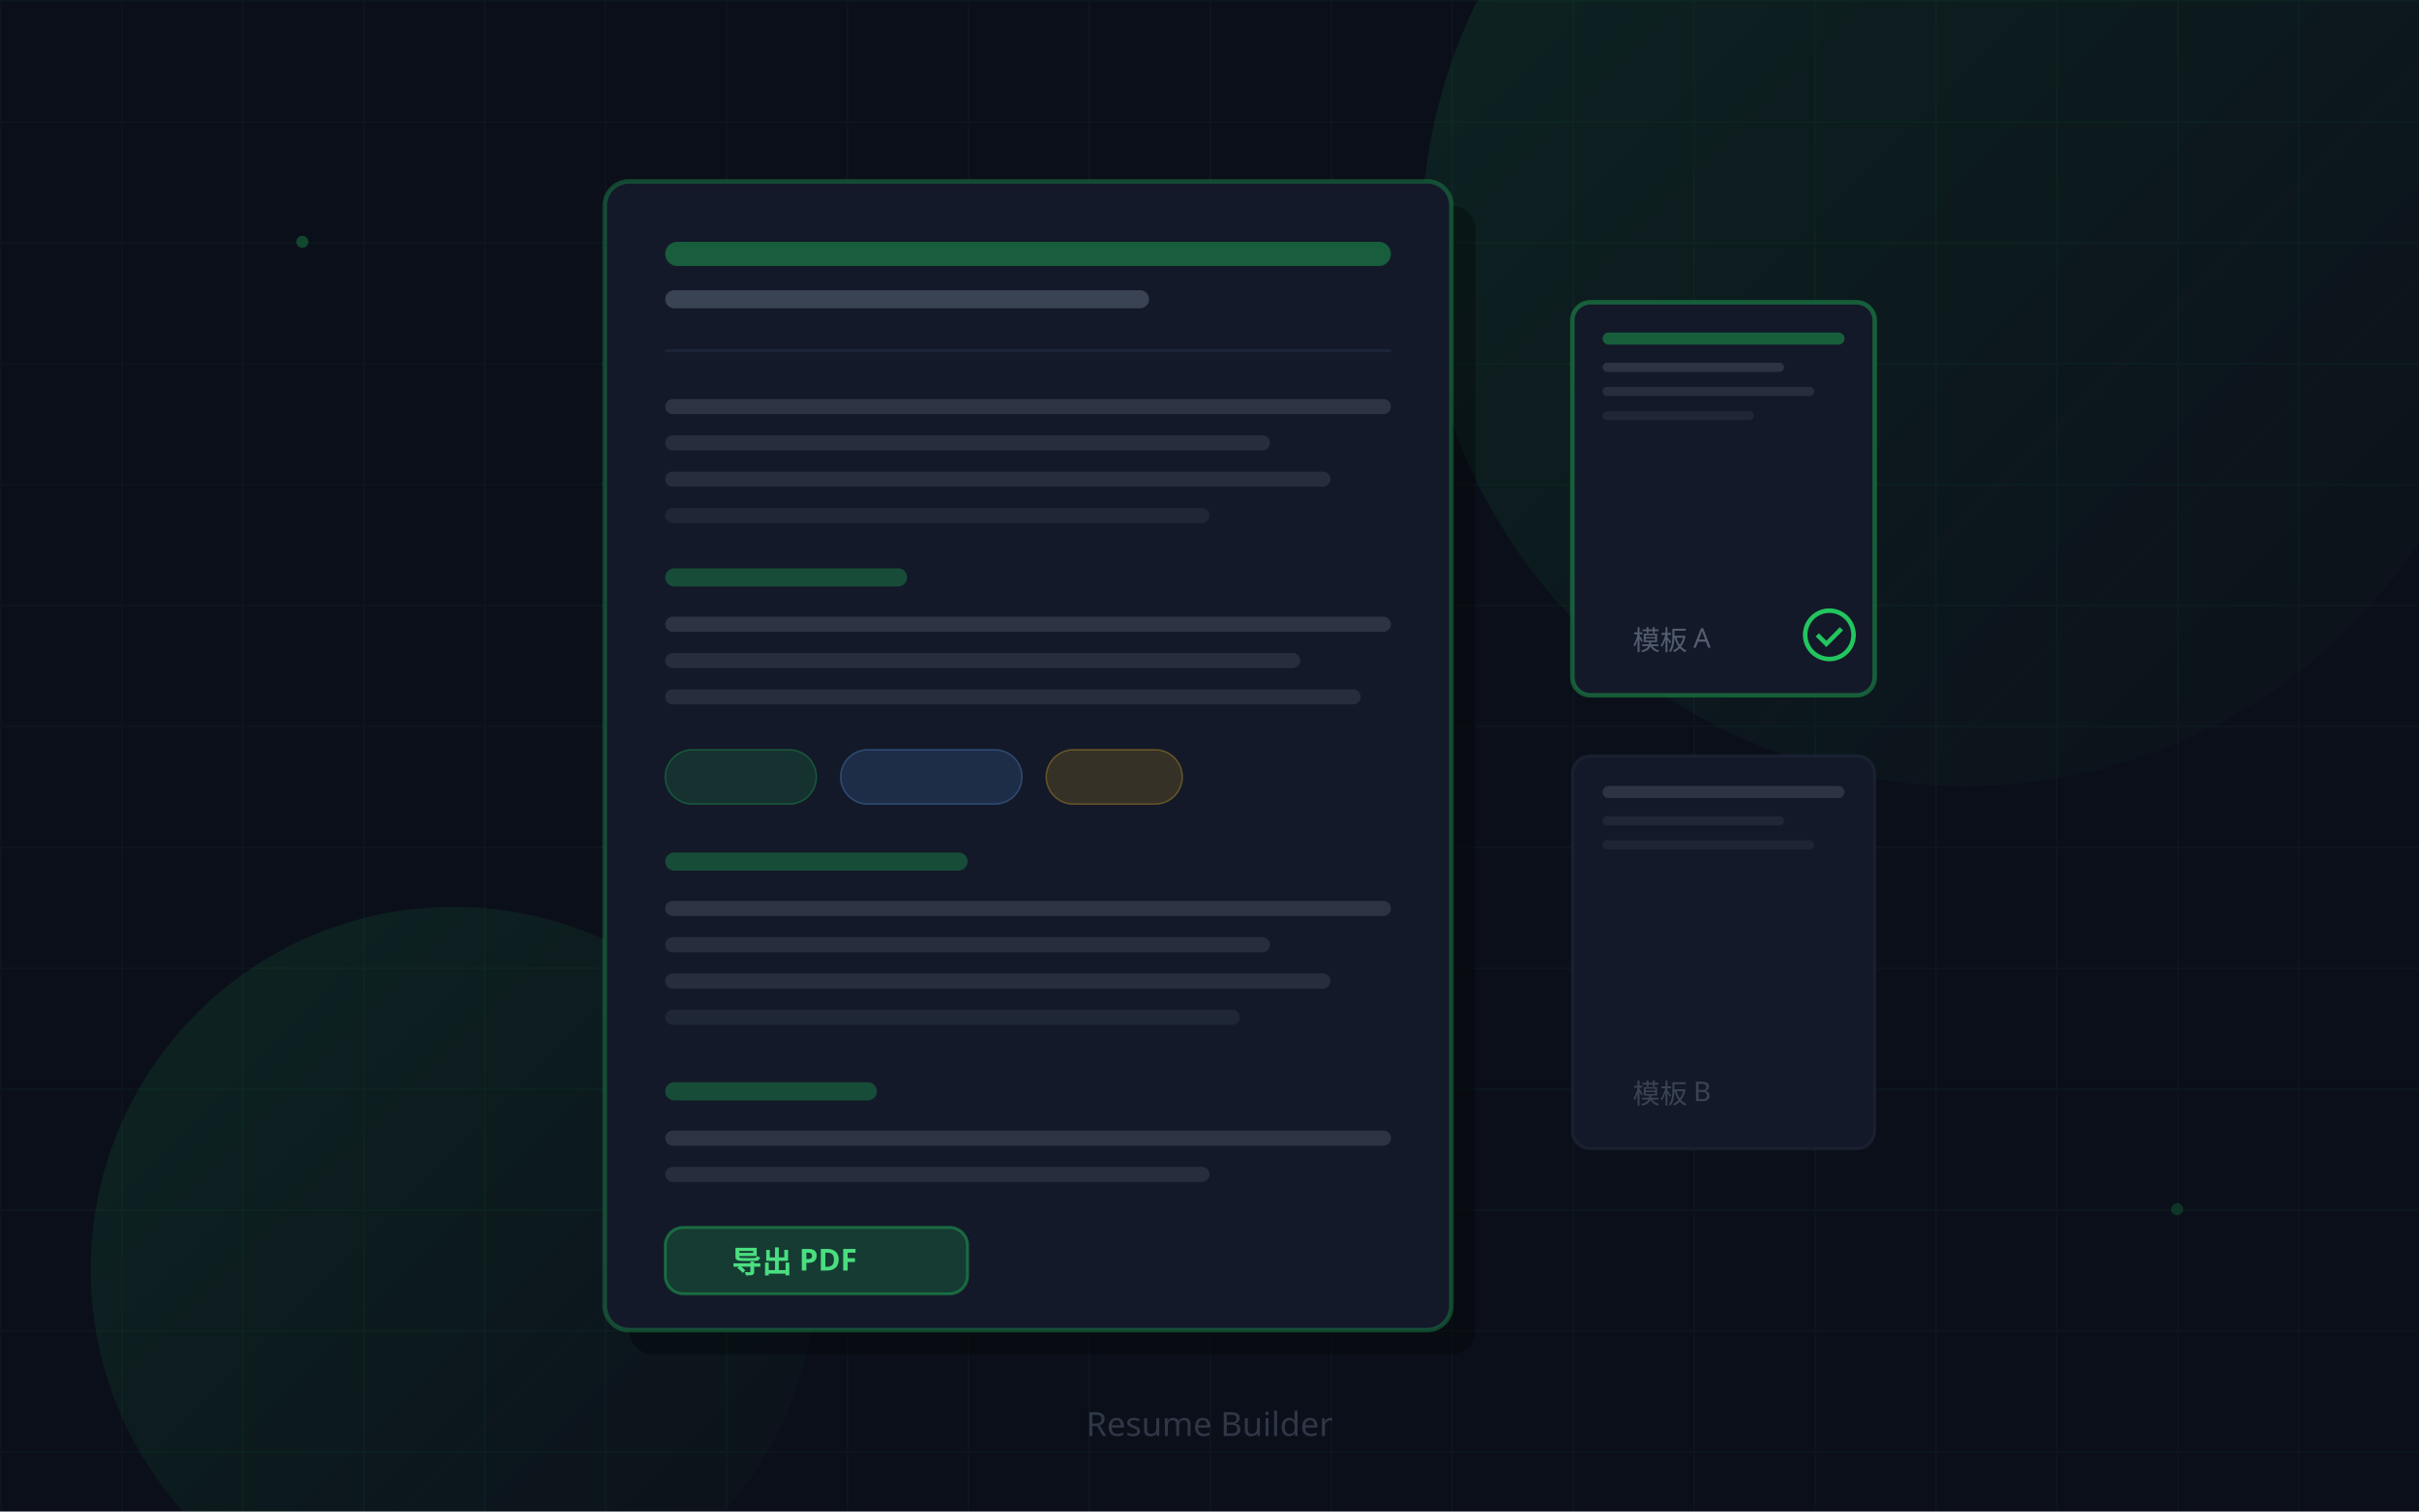
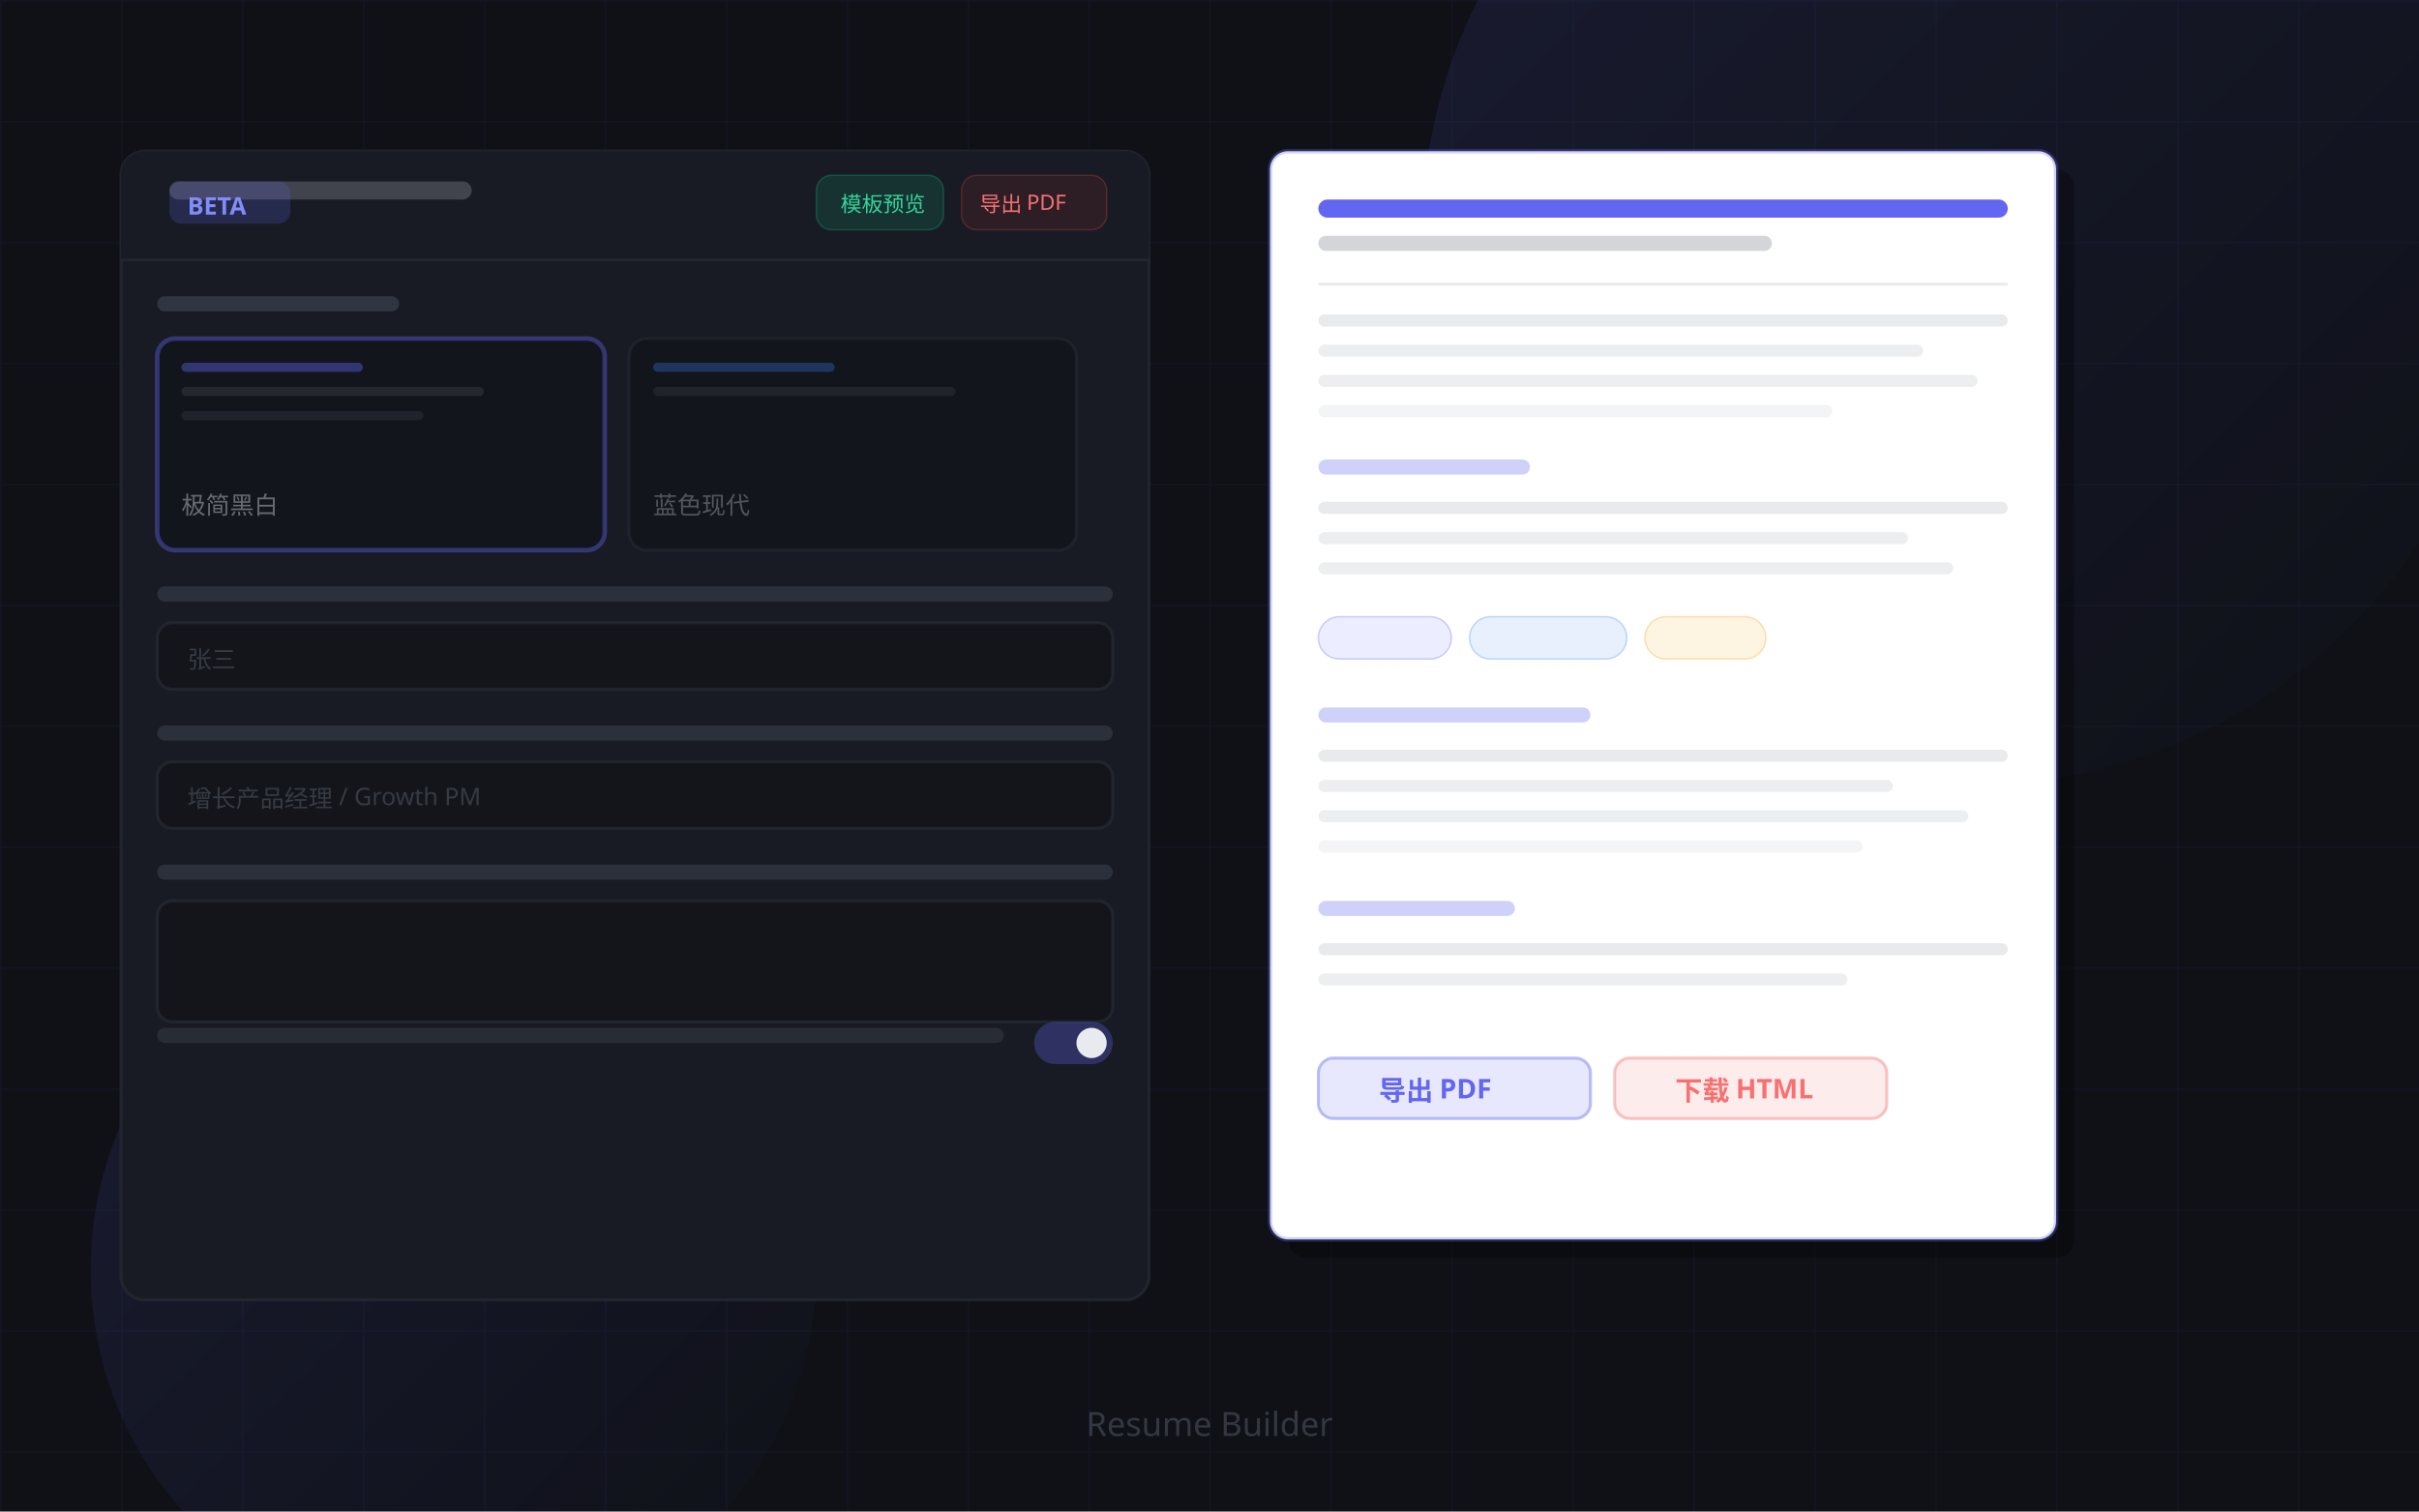
<svg xmlns="http://www.w3.org/2000/svg" viewBox="0 0 800 500" width="800" height="500">
  <defs>
    <pattern id="grid" width="40" height="40" patternUnits="userSpaceOnUse">
-       <path d="M 40 0 L 0 0 0 40" fill="none" stroke="rgba(34,197,94,0.05)" stroke-width="1" />
+       <path d="M 40 0 L 0 0 0 40" fill="none" stroke="rgba(99,102,241,0.05)" stroke-width="1" />
    </pattern>
    <linearGradient id="glow" x1="0%" y1="0%" x2="100%" y2="100%">
-       <stop offset="0%" style="stop-color:#22c55e;stop-opacity:0.12" />
-       <stop offset="100%" style="stop-color:#22c55e;stop-opacity:0" />
+       <stop offset="0%" style="stop-color:#6366f1;stop-opacity:0.12" />
+       <stop offset="100%" style="stop-color:#6366f1;stop-opacity:0" />
    </linearGradient>
  </defs>
-   <rect width="800" height="500" fill="#0b0f1a" />
+   <rect width="800" height="500" fill="#0f1117" />
  <rect width="800" height="500" fill="url(#grid)" />
  <circle cx="650" cy="80" r="180" fill="url(#glow)" />
  <circle cx="150" cy="420" r="120" fill="url(#glow)" />
-   <g transform="translate(200, 60)">
-     <rect x="8" y="8" width="280" height="380" rx="8" fill="rgba(0,0,0,0.3)" />
-     <rect width="280" height="380" rx="8" fill="#131928" stroke="rgba(34,197,94,0.3)" stroke-width="1.5" />
-     <rect x="20" y="20" width="240" height="8" rx="4" fill="rgba(34,197,94,0.4)" />
-     <rect x="20" y="36" width="160" height="6" rx="3" fill="rgba(148,163,184,0.3)" />
-     <line x1="20" y1="56" x2="260" y2="56" stroke="rgba(30,41,59,0.8)" stroke-width="1" />
-     <rect x="20" y="72" width="240" height="5" rx="2.5" fill="rgba(148,163,184,0.2)" />
-     <rect x="20" y="84" width="200" height="5" rx="2.5" fill="rgba(148,163,184,0.15)" />
-     <rect x="20" y="96" width="220" height="5" rx="2.5" fill="rgba(148,163,184,0.15)" />
-     <rect x="20" y="108" width="180" height="5" rx="2.5" fill="rgba(148,163,184,0.1)" />
-     <rect x="20" y="128" width="80" height="6" rx="3" fill="rgba(34,197,94,0.3)" />
-     <rect x="20" y="144" width="240" height="5" rx="2.5" fill="rgba(148,163,184,0.2)" />
-     <rect x="20" y="156" width="210" height="5" rx="2.5" fill="rgba(148,163,184,0.15)" />
-     <rect x="20" y="168" width="230" height="5" rx="2.5" fill="rgba(148,163,184,0.15)" />
-     <rect x="20" y="188" width="50" height="18" rx="9" fill="rgba(34,197,94,0.15)" stroke="rgba(34,197,94,0.3)" stroke-width="0.5" />
-     <rect x="78" y="188" width="60" height="18" rx="9" fill="rgba(96,165,250,0.15)" stroke="rgba(96,165,250,0.3)" stroke-width="0.5" />
-     <rect x="146" y="188" width="45" height="18" rx="9" fill="rgba(251,191,36,0.15)" stroke="rgba(251,191,36,0.3)" stroke-width="0.5" />
-     <rect x="20" y="222" width="100" height="6" rx="3" fill="rgba(34,197,94,0.3)" />
-     <rect x="20" y="238" width="240" height="5" rx="2.5" fill="rgba(148,163,184,0.2)" />
-     <rect x="20" y="250" width="200" height="5" rx="2.5" fill="rgba(148,163,184,0.15)" />
-     <rect x="20" y="262" width="220" height="5" rx="2.5" fill="rgba(148,163,184,0.15)" />
-     <rect x="20" y="274" width="190" height="5" rx="2.5" fill="rgba(148,163,184,0.1)" />
-     <rect x="20" y="298" width="70" height="6" rx="3" fill="rgba(34,197,94,0.3)" />
-     <rect x="20" y="314" width="240" height="5" rx="2.5" fill="rgba(148,163,184,0.2)" />
-     <rect x="20" y="326" width="180" height="5" rx="2.5" fill="rgba(148,163,184,0.15)" />
-     <rect x="20" y="346" width="100" height="22" rx="6" fill="rgba(34,197,94,0.2)" stroke="rgba(34,197,94,0.4)" stroke-width="1" />
-     <text x="42" y="361" fill="#4ade80" font-family="system-ui, sans-serif" font-size="10" font-weight="600">导出 PDF</text>
+   <g transform="translate(420, 50)">
+     <rect x="6" y="6" width="260" height="360" rx="6" fill="rgba(0,0,0,0.3)" />
+     <rect width="260" height="360" rx="6" fill="#ffffff" stroke="rgba(99,102,241,0.3)" stroke-width="1.5" />
+     <rect x="16" y="16" width="228" height="6" rx="3" fill="#6366f1" />
+     <rect x="16" y="28" width="150" height="5" rx="2.5" fill="rgba(107,114,128,0.3)" />
+     <line x1="16" y1="44" x2="244" y2="44" stroke="rgba(0,0,0,0.08)" stroke-width="1" />
+     <rect x="16" y="54" width="228" height="4" rx="2" fill="rgba(107,114,128,0.15)" />
+     <rect x="16" y="64" width="200" height="4" rx="2" fill="rgba(107,114,128,0.12)" />
+     <rect x="16" y="74" width="218" height="4" rx="2" fill="rgba(107,114,128,0.12)" />
+     <rect x="16" y="84" width="170" height="4" rx="2" fill="rgba(107,114,128,0.08)" />
+     <rect x="16" y="102" width="70" height="5" rx="2.5" fill="rgba(99,102,241,0.3)" />
+     <rect x="16" y="116" width="228" height="4" rx="2" fill="rgba(107,114,128,0.15)" />
+     <rect x="16" y="126" width="195" height="4" rx="2" fill="rgba(107,114,128,0.12)" />
+     <rect x="16" y="136" width="210" height="4" rx="2" fill="rgba(107,114,128,0.12)" />
+     <rect x="16" y="154" width="44" height="14" rx="7" fill="rgba(99,102,241,0.12)" stroke="rgba(99,102,241,0.3)" stroke-width="0.5" />
+     <rect x="66" y="154" width="52" height="14" rx="7" fill="rgba(59,130,246,0.12)" stroke="rgba(59,130,246,0.3)" stroke-width="0.5" />
+     <rect x="124" y="154" width="40" height="14" rx="7" fill="rgba(245,158,11,0.12)" stroke="rgba(245,158,11,0.3)" stroke-width="0.5" />
+     <rect x="16" y="184" width="90" height="5" rx="2.5" fill="rgba(99,102,241,0.3)" />
+     <rect x="16" y="198" width="228" height="4" rx="2" fill="rgba(107,114,128,0.15)" />
+     <rect x="16" y="208" width="190" height="4" rx="2" fill="rgba(107,114,128,0.12)" />
+     <rect x="16" y="218" width="215" height="4" rx="2" fill="rgba(107,114,128,0.12)" />
+     <rect x="16" y="228" width="180" height="4" rx="2" fill="rgba(107,114,128,0.08)" />
+     <rect x="16" y="248" width="65" height="5" rx="2.5" fill="rgba(99,102,241,0.3)" />
+     <rect x="16" y="262" width="228" height="4" rx="2" fill="rgba(107,114,128,0.15)" />
+     <rect x="16" y="272" width="175" height="4" rx="2" fill="rgba(107,114,128,0.12)" />
+     <rect x="16" y="300" width="90" height="20" rx="5" fill="rgba(99,102,241,0.15)" stroke="rgba(99,102,241,0.4)" stroke-width="1" />
+     <text x="36" y="314" fill="#6366f1" font-family="system-ui" font-size="9" font-weight="600">导出 PDF</text>
+     <rect x="114" y="300" width="90" height="20" rx="5" fill="rgba(239,68,68,0.1)" stroke="rgba(239,68,68,0.3)" stroke-width="1" />
+     <text x="134" y="314" fill="#f87171" font-family="system-ui" font-size="9" font-weight="600">下载 HTML</text>
  </g>
-   <g transform="translate(520, 100)">
-     <rect width="100" height="130" rx="6" fill="#131928" stroke="rgba(34,197,94,0.4)" stroke-width="1.5" />
-     <rect x="10" y="10" width="80" height="4" rx="2" fill="rgba(34,197,94,0.4)" />
-     <rect x="10" y="20" width="60" height="3" rx="1.5" fill="rgba(148,163,184,0.2)" />
-     <rect x="10" y="28" width="70" height="3" rx="1.5" fill="rgba(148,163,184,0.15)" />
-     <rect x="10" y="36" width="50" height="3" rx="1.5" fill="rgba(148,163,184,0.1)" />
-     <text x="20" y="115" fill="rgba(148,163,184,0.5)" font-family="system-ui" font-size="9">模板 A</text>
-     <circle cx="85" cy="110" r="8" fill="none" stroke="#22c55e" stroke-width="1.5" />
-     <path d="M81 110l3 3 5-5" stroke="#22c55e" stroke-width="1.5" fill="none" />
+   <g transform="translate(40, 50)">
+     <rect width="340" height="380" rx="8" fill="#181b23" stroke="rgba(37,40,50,0.8)" stroke-width="1" />
+     <rect width="340" height="36" rx="8" fill="#181b23" />
+     <rect y="28" width="340" height="8" fill="#181b23" />
+     <rect x="16" y="10" width="100" height="6" rx="3" fill="rgba(232,234,240,0.2)" />
+     <rect x="16" y="10" width="40" height="14" rx="4" fill="rgba(99,102,241,0.2)" />
+     <text x="22" y="21" fill="#818cf8" font-family="system-ui" font-size="8" font-weight="700">BETA</text>
+     <rect x="230" y="8" width="42" height="18" rx="5" fill="rgba(16,185,129,0.15)" stroke="rgba(16,185,129,0.3)" stroke-width="0.5" />
+     <text x="238" y="20" fill="#34d399" font-family="system-ui" font-size="7">模板预览</text>
+     <rect x="278" y="8" width="48" height="18" rx="5" fill="rgba(239,68,68,0.1)" stroke="rgba(239,68,68,0.25)" stroke-width="0.5" />
+     <text x="284" y="20" fill="#f87171" font-family="system-ui" font-size="7">导出 PDF</text>
+     <line x1="0" y1="36" x2="340" y2="36" stroke="rgba(37,40,50,0.8)" stroke-width="1" />
+     <rect x="12" y="48" width="80" height="5" rx="2.5" fill="rgba(107,114,128,0.3)" />
+     <g transform="translate(12, 62)">
+       <rect width="148" height="70" rx="6" fill="rgba(15,17,23,0.5)" stroke="rgba(99,102,241,0.4)" stroke-width="1.5" />
+       <rect x="8" y="8" width="60" height="3" rx="1.5" fill="rgba(99,102,241,0.4)" />
+       <rect x="8" y="16" width="100" height="3" rx="1.5" fill="rgba(107,114,128,0.2)" />
+       <rect x="8" y="24" width="80" height="3" rx="1.5" fill="rgba(107,114,128,0.15)" />
+       <text x="8" y="58" fill="rgba(232,234,240,0.4)" font-family="system-ui" font-size="8">极简黑白</text>
+     </g>
+     <g transform="translate(168, 62)">
+       <rect width="148" height="70" rx="6" fill="rgba(15,17,23,0.5)" stroke="rgba(37,40,50,0.6)" stroke-width="1" />
+       <rect x="8" y="8" width="60" height="3" rx="1.5" fill="rgba(59,130,246,0.3)" />
+       <rect x="8" y="16" width="100" height="3" rx="1.5" fill="rgba(107,114,128,0.15)" />
+       <text x="8" y="58" fill="rgba(232,234,240,0.3)" font-family="system-ui" font-size="8">蓝色现代</text>
+     </g>
+     <g transform="translate(12, 144)">
+       <rect width="316" height="5" rx="2.5" fill="rgba(107,114,128,0.25)" />
+       <rect y="12" width="316" height="22" rx="5" fill="rgba(15,17,23,0.6)" stroke="rgba(37,40,50,0.8)" stroke-width="1" />
+       <text x="10" y="27" fill="rgba(107,114,128,0.4)" font-family="system-ui" font-size="8">张三</text>
+     </g>
+     <g transform="translate(12, 190)">
+       <rect width="316" height="5" rx="2.5" fill="rgba(107,114,128,0.25)" />
+       <rect y="12" width="316" height="22" rx="5" fill="rgba(15,17,23,0.6)" stroke="rgba(37,40,50,0.8)" stroke-width="1" />
+       <text x="10" y="27" fill="rgba(107,114,128,0.4)" font-family="system-ui" font-size="8">增长产品经理 / Growth PM</text>
+     </g>
+     <g transform="translate(12, 236)">
+       <rect width="316" height="5" rx="2.5" fill="rgba(107,114,128,0.25)" />
+       <rect y="12" width="316" height="40" rx="5" fill="rgba(15,17,23,0.6)" stroke="rgba(37,40,50,0.8)" stroke-width="1" />
+     </g>
+     <g transform="translate(12, 290)">
+       <rect width="280" height="5" rx="2.5" fill="rgba(107,114,128,0.2)" />
+       <rect x="290" y="-2" width="26" height="14" rx="7" fill="rgba(99,102,241,0.3)" />
+       <circle cx="309" cy="5" r="5" fill="#e8eaf0" />
+     </g>
  </g>
-   <g transform="translate(520, 250)">
-     <rect width="100" height="130" rx="6" fill="#131928" stroke="rgba(30,41,59,0.6)" stroke-width="1" />
-     <rect x="10" y="10" width="80" height="4" rx="2" fill="rgba(148,163,184,0.2)" />
-     <rect x="10" y="20" width="60" height="3" rx="1.5" fill="rgba(148,163,184,0.1)" />
-     <rect x="10" y="28" width="70" height="3" rx="1.5" fill="rgba(148,163,184,0.08)" />
-     <text x="20" y="115" fill="rgba(148,163,184,0.3)" font-family="system-ui" font-size="9">模板 B</text>
-   </g>
-   <circle cx="100" cy="80" r="2" fill="rgba(34,197,94,0.3)" />
-   <circle cx="720" cy="400" r="2" fill="rgba(34,197,94,0.2)" />
-   <text x="400" y="475" fill="rgba(100,116,139,0.4)" font-family="system-ui" font-size="11" text-anchor="middle">Resume Builder</text>
+   <text x="400" y="475" fill="rgba(107,114,128,0.4)" font-family="system-ui" font-size="11" text-anchor="middle">Resume Builder</text>
</svg>
